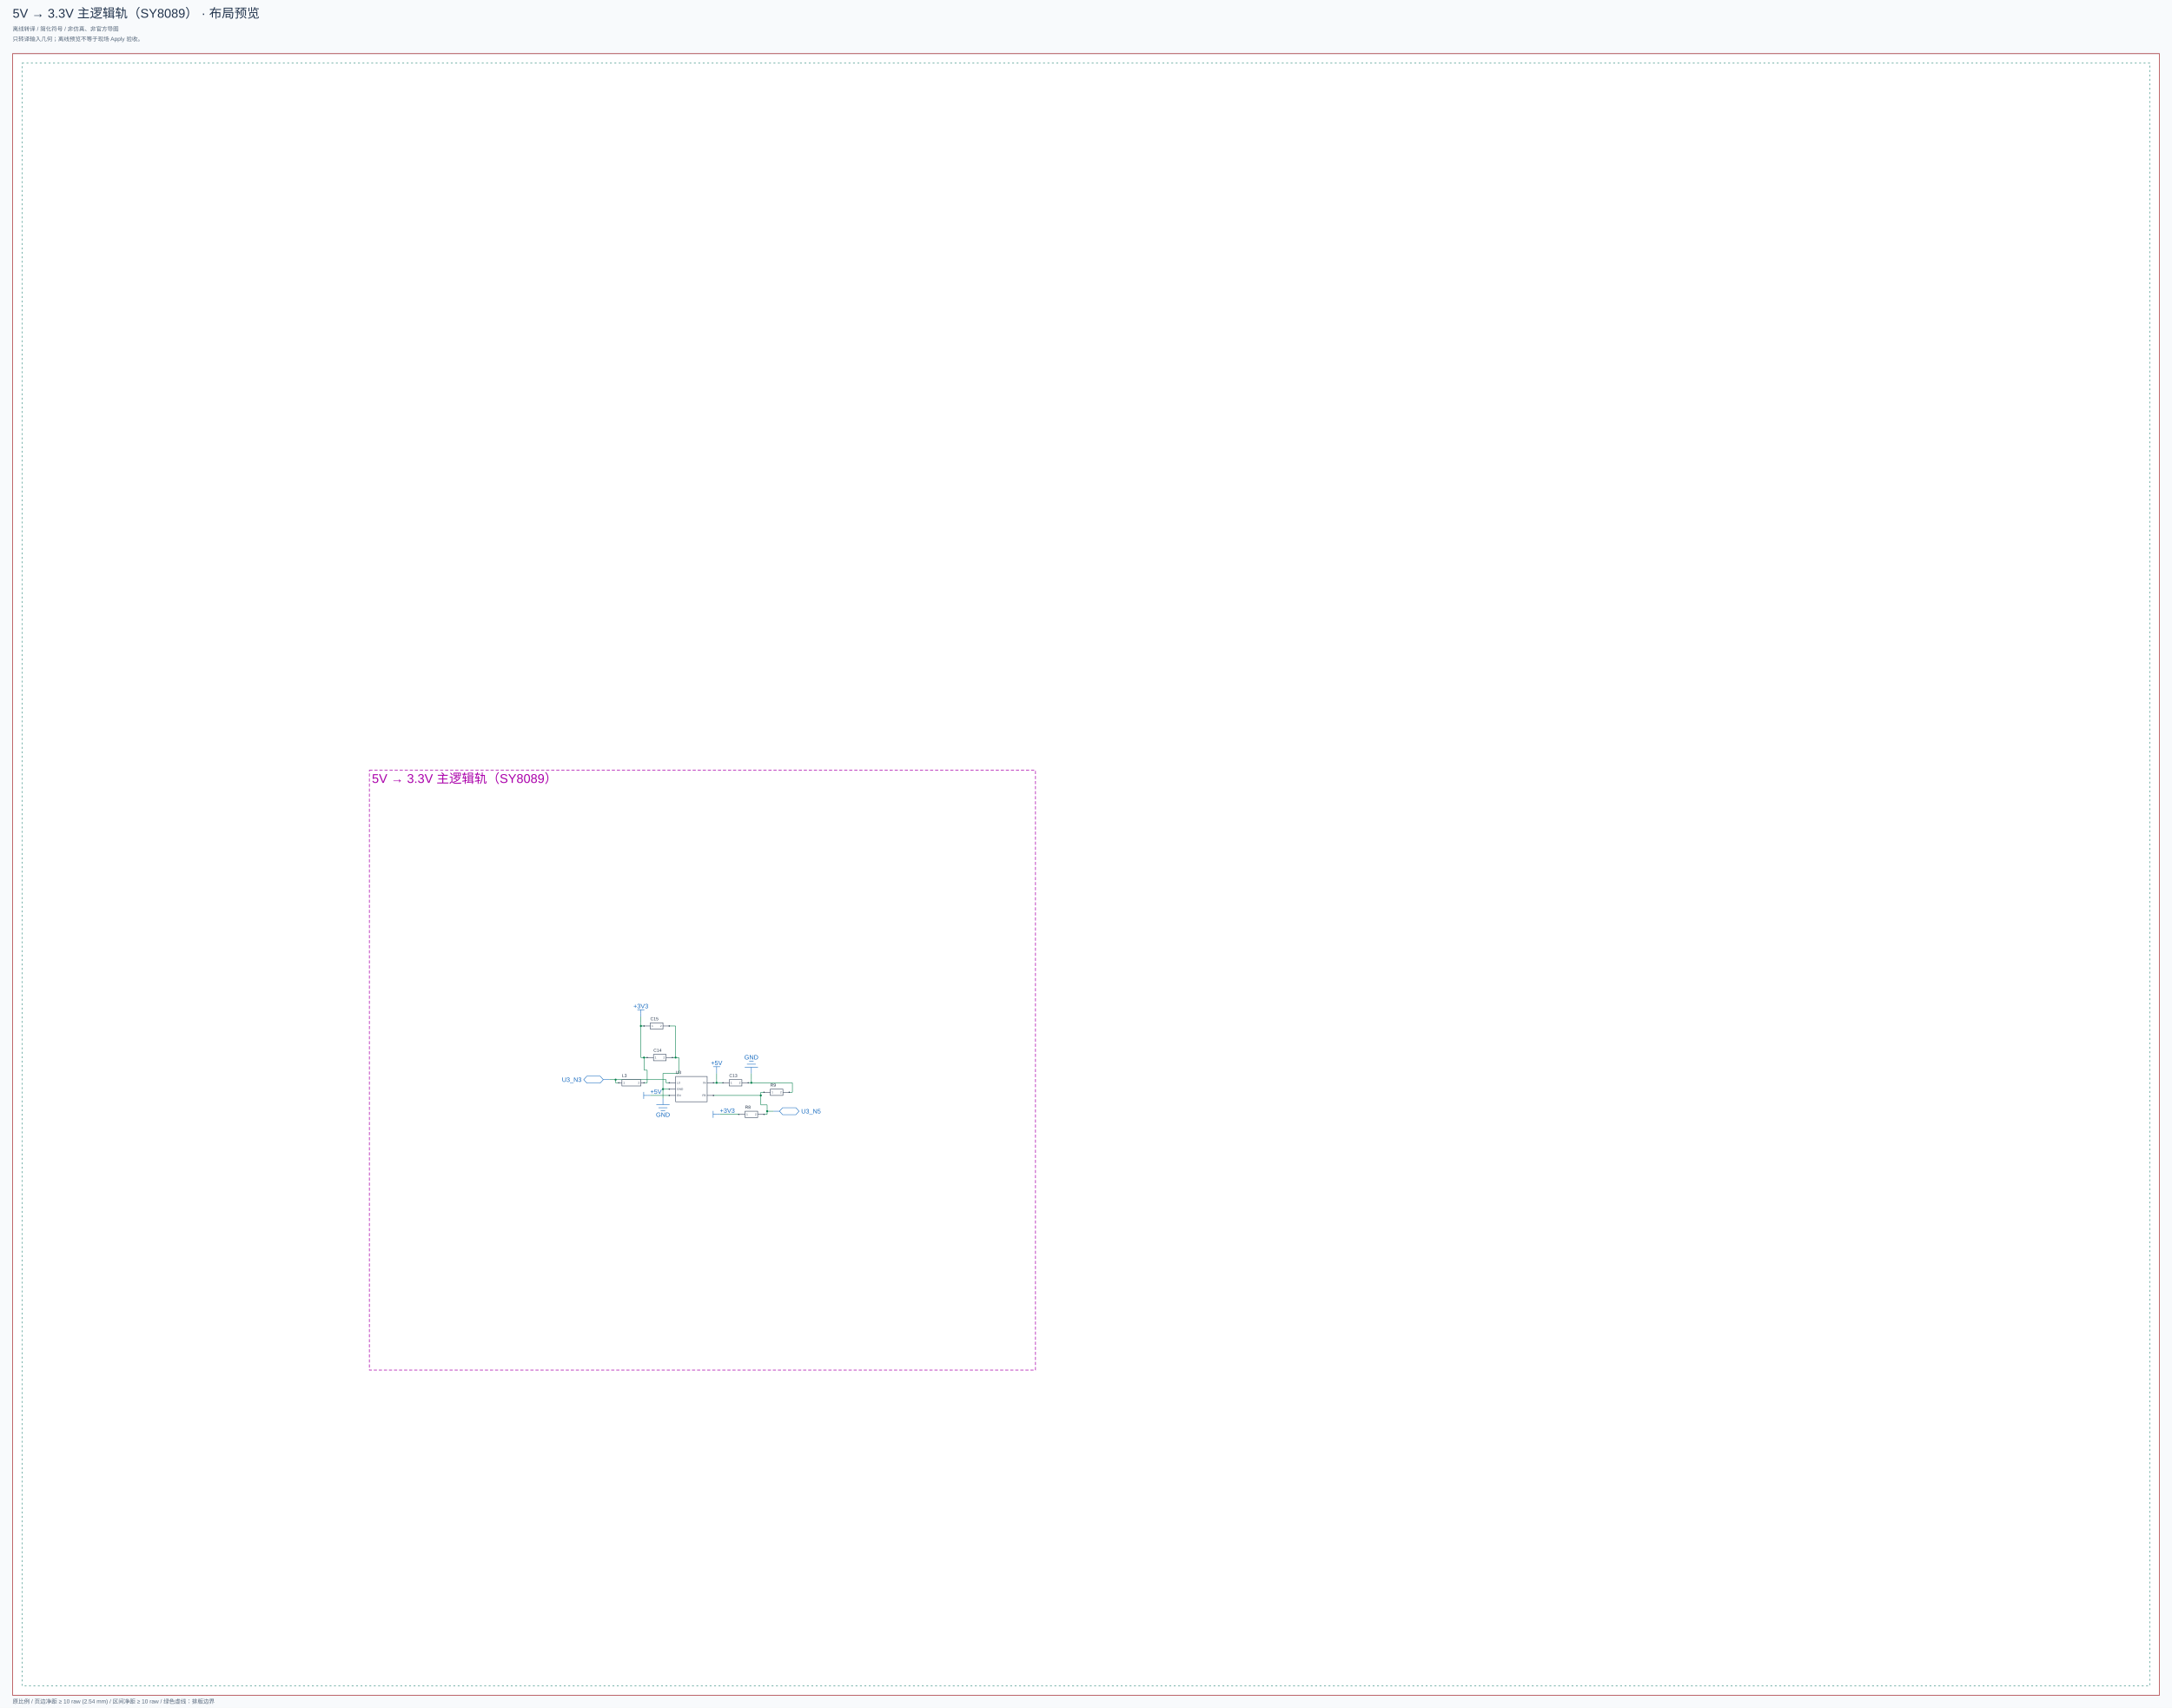
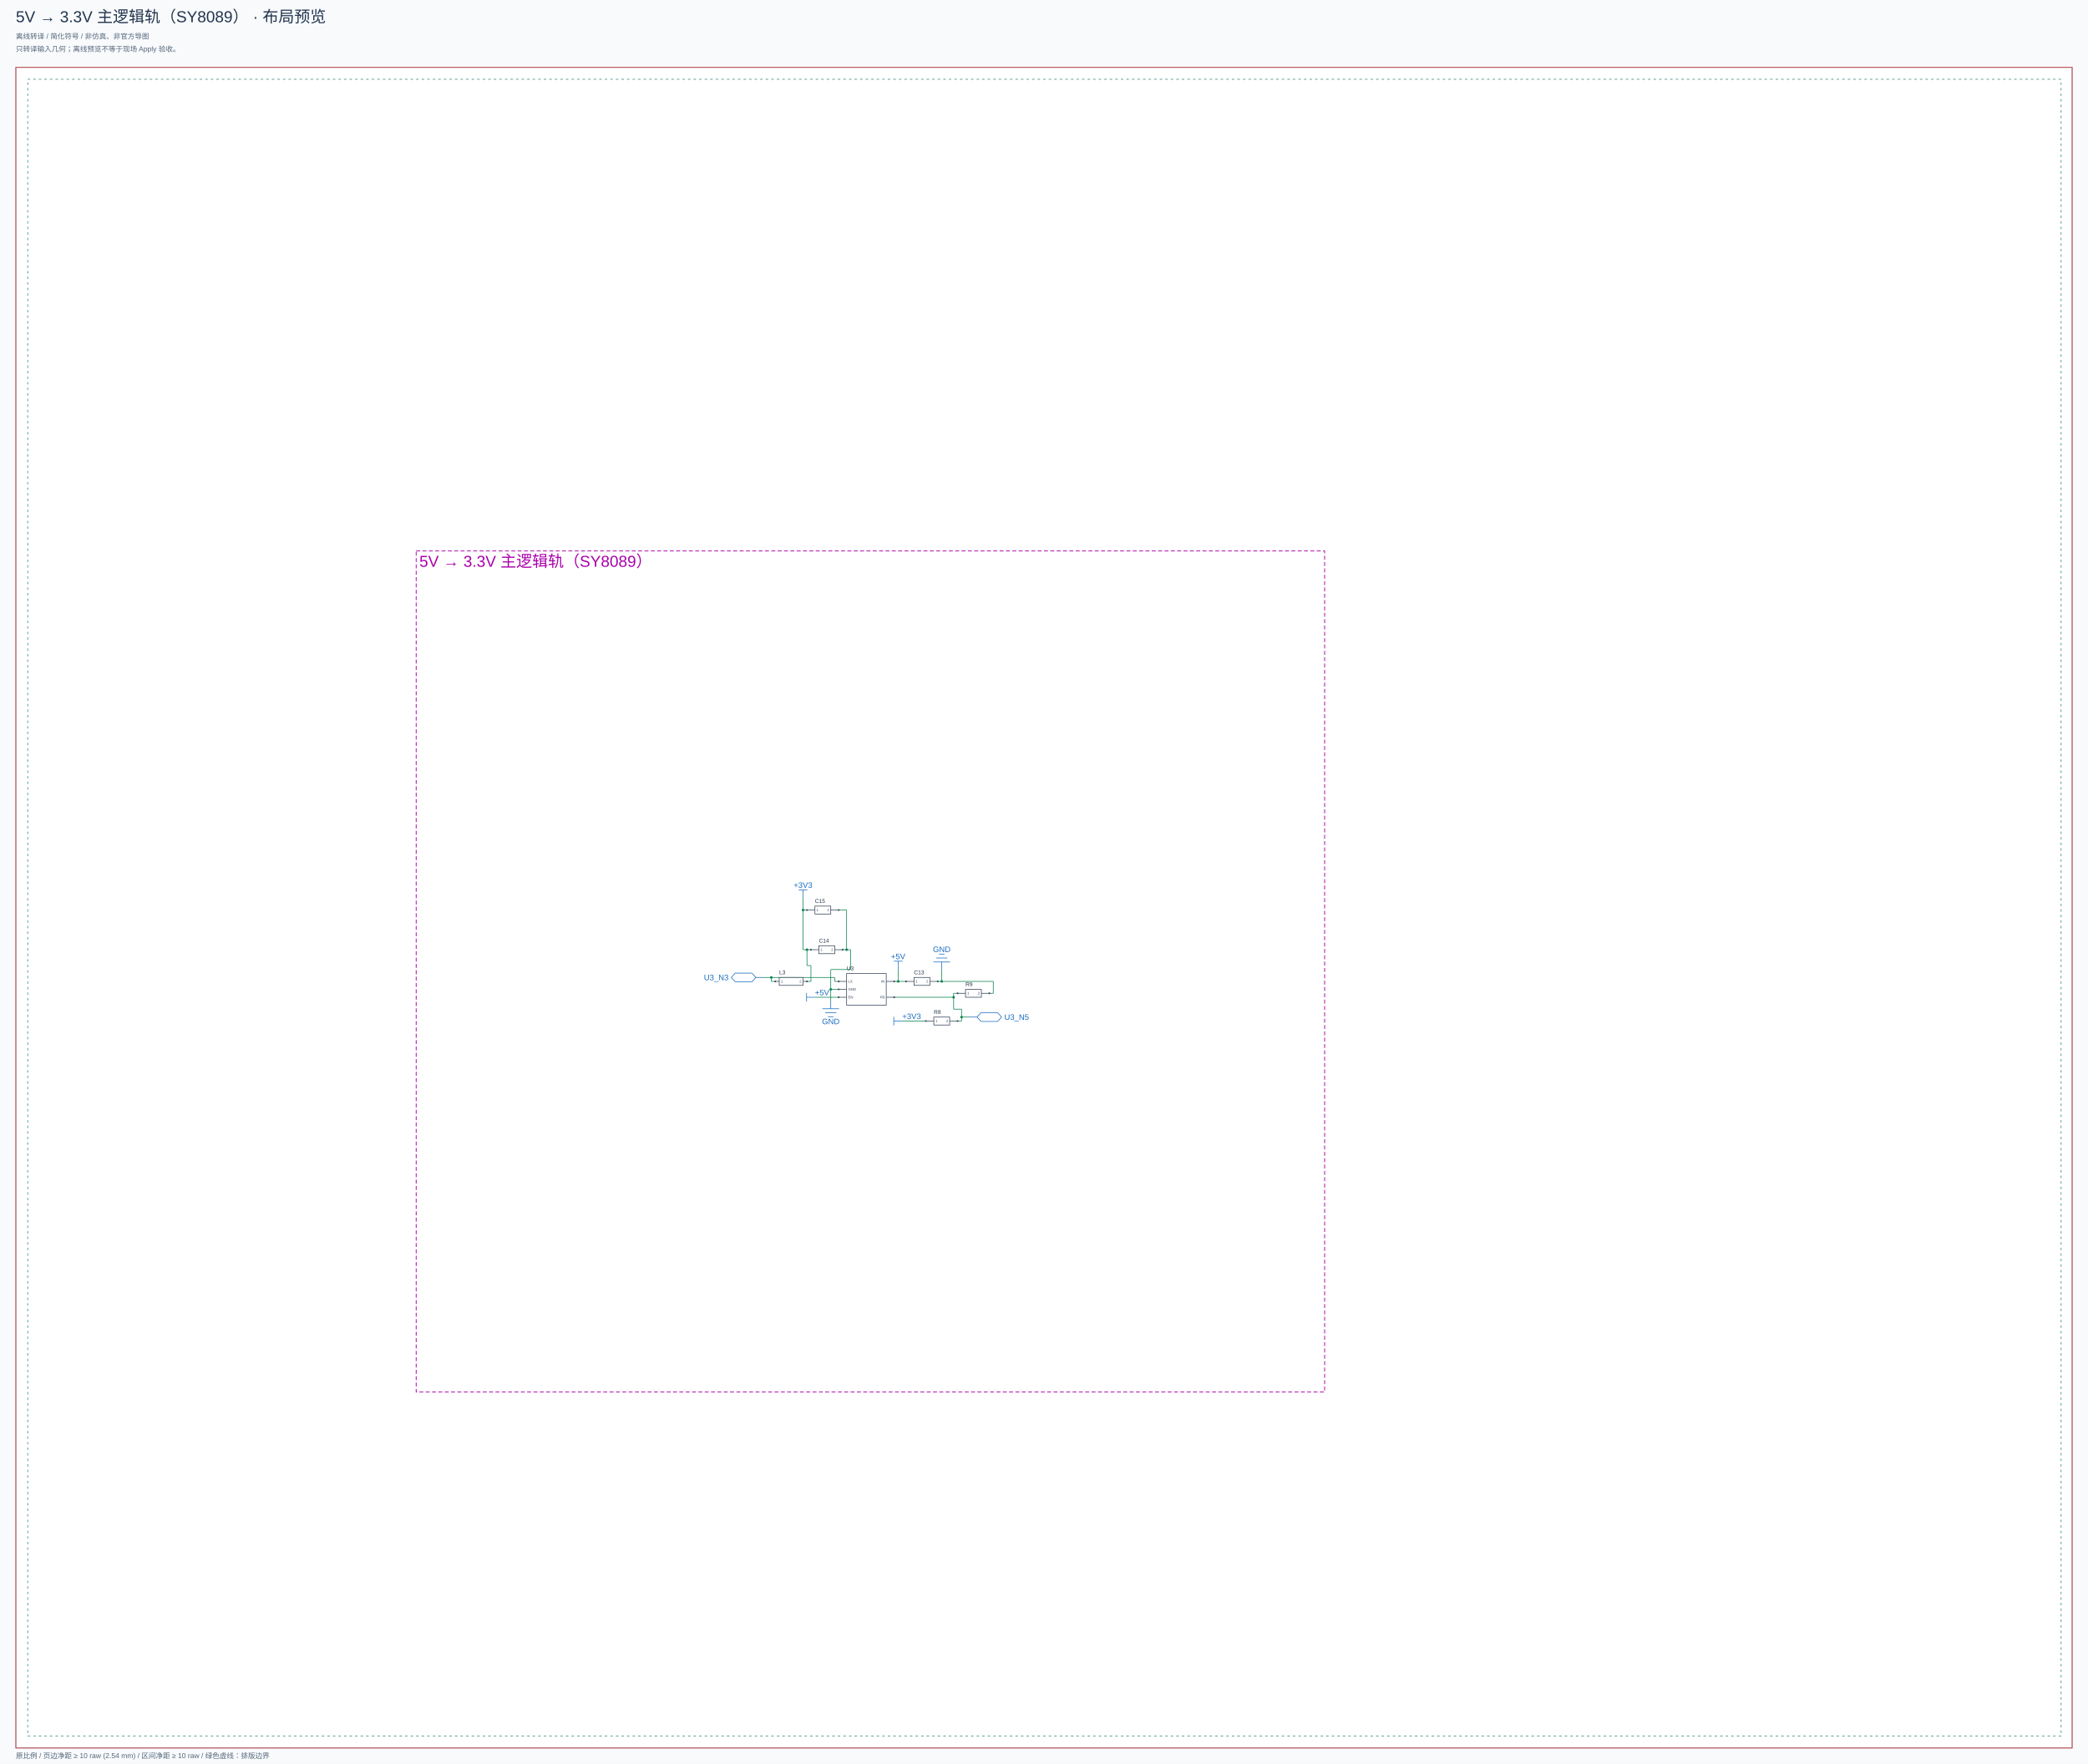
- <svg xmlns="http://www.w3.org/2000/svg" width="6880" height="5410" viewBox="0 0 3440 2705">
+ <svg xmlns="http://www.w3.org/2000/svg" width="5268" height="4450" viewBox="0 0 2634 2225">
  <rect width="100%" height="100%" fill="#f8fafc" />
  <g font-family="Arial,PingFang SC,sans-serif">
    <text x="20" y="28" font-size="20" fill="#22344d" text-anchor="start">5V → 3.3V 主逻辑轨（SY8089） · 布局预览</text>
    <text x="20" y="49" font-size="9" fill="#546579" text-anchor="start">离线转译 / 简化符号 / 非仿真、非官方导图</text>
    <text x="20" y="65" font-size="9" fill="#546579" text-anchor="start">只转译输入几何；离线预览不等于现场 Apply 验收。</text>
-     <rect x="20" y="85" width="3400" height="2600" fill="white" stroke="#94a3b8" stroke-dasharray="" />
-     <rect x="20" y="85" width="3400" height="2600" fill="none" stroke="#c74747" stroke-dasharray="" />
-     <rect x="35" y="100" width="3370" height="2570" fill="none" stroke="#4a998e" stroke-dasharray="3 4" />
-     <text x="20" y="2698" font-size="9" fill="#546579" text-anchor="start">原比例 / 页边净距 ≥ 10 raw (2.54 mm) / 区间净距 ≥ 10 raw / 绿色虚线：排版边界</text>
-     <rect x="585" y="1220" width="1055" height="950" fill="white" stroke="#aa00aa" stroke-dasharray="5 3" />
-     <text x="589" y="1240" font-size="20" fill="#aa00aa" text-anchor="start">5V → 3.3V 主逻辑轨（SY8089）</text>
-     <path d="M1075 1675 L1075 1700" fill="none" stroke="#07814d" stroke-width="0.8" />
-     <path d="M1075 1700 L1050 1700" fill="none" stroke="#07814d" stroke-width="0.8" />
-     <path d="M1060 1625 L1070 1625" fill="none" stroke="#07814d" stroke-width="0.8" />
-     <path d="M1070 1625 L1070 1675" fill="none" stroke="#07814d" stroke-width="0.8" />
-     <path d="M1065 1675 L1070 1675" fill="none" stroke="#07814d" stroke-width="0.8" />
-     <path d="M1070 1675 L1075 1675" fill="none" stroke="#07814d" stroke-width="0.8" />
-     <path d="M1250 1730 L1255 1730" fill="none" stroke="#07814d" stroke-width="0.8" />
-     <path d="M1255 1730 L1255 1715" fill="none" stroke="#07814d" stroke-width="0.8" />
-     <path d="M1020 1675 L1020 1695" fill="none" stroke="#07814d" stroke-width="0.8" />
-     <path d="M1020 1695 L1025 1695" fill="none" stroke="#07814d" stroke-width="0.8" />
-     <path d="M1025 1695 L1025 1715" fill="none" stroke="#07814d" stroke-width="0.8" />
-     <path d="M1025 1715 L1020 1715" fill="none" stroke="#07814d" stroke-width="0.8" />
-     <path d="M1015 1675 L1020 1675" fill="none" stroke="#07814d" stroke-width="0.8" />
-     <path d="M1020 1675 L1025 1675" fill="none" stroke="#07814d" stroke-width="0.8" />
-     <path d="M1210 1730 L1205 1730" fill="none" stroke="#07814d" stroke-width="0.8" />
-     <path d="M1205 1730 L1205 1735" fill="none" stroke="#07814d" stroke-width="0.8" />
-     <path d="M1205 1735 L1205 1750" fill="none" stroke="#07814d" stroke-width="0.8" />
-     <path d="M1205 1750 L1215 1750" fill="none" stroke="#07814d" stroke-width="0.8" />
-     <path d="M1130 1735 L1205 1735" fill="none" stroke="#07814d" stroke-width="0.8" />
-     <path d="M975 1710 L1055 1710" fill="none" stroke="#07814d" stroke-width="0.8" />
-     <path d="M1055 1710 L1055 1715" fill="none" stroke="#07814d" stroke-width="0.8" />
-     <path d="M1055 1715 L1060 1715" fill="none" stroke="#07814d" stroke-width="0.8" />
-     <path d="M1050 1725 L1060 1725" fill="none" stroke="#07814d" stroke-width="0.8" />
-     <path d="M1050 1730 L1050 1725" fill="none" stroke="#07814d" stroke-width="0.8" />
-     <path d="M1050 1725 L1050 1700" fill="none" stroke="#07814d" stroke-width="0.8" />
-     <path d="M1185 1715 L1190 1715" fill="none" stroke="#07814d" stroke-width="0.8" />
-     <path d="M1190 1715 L1255 1715" fill="none" stroke="#07814d" stroke-width="0.8" />
-     <path d="M1190 1715 L1190 1710" fill="none" stroke="#07814d" stroke-width="0.8" />
-     <path d="M1130 1715 L1135 1715" fill="none" stroke="#07814d" stroke-width="0.8" />
-     <path d="M1135 1715 L1145 1715" fill="none" stroke="#07814d" stroke-width="0.8" />
-     <path d="M1135 1715 L1135 1710" fill="none" stroke="#07814d" stroke-width="0.8" />
-     <path d="M1015 1625 L1020 1625" fill="none" stroke="#07814d" stroke-width="0.8" />
-     <path d="M1015 1675 L1015 1625" fill="none" stroke="#07814d" stroke-width="0.8" />
-     <path d="M1015 1625 L1015 1620" fill="none" stroke="#07814d" stroke-width="0.8" />
-     <path d="M1210 1765 L1215 1765" fill="none" stroke="#07814d" stroke-width="0.8" />
-     <path d="M1215 1765 L1215 1750" fill="none" stroke="#07814d" stroke-width="0.8" />
-     <path d="M975 1715 L980 1715" fill="none" stroke="#07814d" stroke-width="0.8" />
-     <path d="M975 1715 L975 1710" fill="none" stroke="#07814d" stroke-width="0.8" />
-     <rect x="1070" y="1705" width="50" height="40" fill="white" stroke="#34445b" stroke-width="0.8" />
-     <text x="1070" y="1701" font-size="7" fill="#24344a" text-anchor="start">U3</text>
-     <text x="1070" y="1754" font-size="5" fill="#546579" text-anchor="start" />
-     <path d="M1070 1735 L1060 1735" fill="none" stroke="#34445b" stroke-width="0.8" />
-     <text x="1072" y="1736.5" font-size="4.5" fill="#34445b" text-anchor="start">EN</text>
-     <circle cx="1060" cy="1735" r="1.1" fill="#34445b" />
-     <path d="M1120 1735 L1130 1735" fill="none" stroke="#34445b" stroke-width="0.8" />
-     <text x="1118" y="1736.5" font-size="4.5" fill="#34445b" text-anchor="end">FB</text>
-     <circle cx="1130" cy="1735" r="1.1" fill="#34445b" />
-     <path d="M1070 1725 L1060 1725" fill="none" stroke="#34445b" stroke-width="0.8" />
-     <text x="1072" y="1726.5" font-size="4.5" fill="#34445b" text-anchor="start">GND</text>
-     <circle cx="1060" cy="1725" r="1.1" fill="#34445b" />
-     <path d="M1120 1715 L1130 1715" fill="none" stroke="#34445b" stroke-width="0.8" />
-     <text x="1118" y="1716.5" font-size="4.5" fill="#34445b" text-anchor="end">IN</text>
-     <circle cx="1130" cy="1715" r="1.1" fill="#34445b" />
-     <path d="M1070 1715 L1060 1715" fill="none" stroke="#34445b" stroke-width="0.8" />
-     <text x="1072" y="1716.5" font-size="4.5" fill="#34445b" text-anchor="start">LX</text>
-     <circle cx="1060" cy="1715" r="1.1" fill="#34445b" />
-     <rect x="1155" y="1710" width="20" height="10" fill="white" stroke="#34445b" stroke-width="0.8" />
-     <text x="1155" y="1706" font-size="7" fill="#24344a" text-anchor="start">C13</text>
-     <text x="1155" y="1729" font-size="5" fill="#546579" text-anchor="start" />
-     <path d="M1155 1715 L1145 1715" fill="none" stroke="#34445b" stroke-width="0.8" />
-     <text x="1157" y="1716.5" font-size="4.5" fill="#34445b" text-anchor="start">1</text>
-     <circle cx="1145" cy="1715" r="1.1" fill="#34445b" />
-     <path d="M1175 1715 L1185 1715" fill="none" stroke="#34445b" stroke-width="0.8" />
-     <text x="1173" y="1716.5" font-size="4.5" fill="#34445b" text-anchor="end">2</text>
-     <circle cx="1185" cy="1715" r="1.1" fill="#34445b" />
-     <rect x="985" y="1710" width="30" height="10" fill="white" stroke="#34445b" stroke-width="0.8" />
-     <text x="985" y="1706" font-size="7" fill="#24344a" text-anchor="start">L3</text>
-     <text x="985" y="1729" font-size="5" fill="#546579" text-anchor="start" />
-     <path d="M985 1715 L980 1715" fill="none" stroke="#34445b" stroke-width="0.8" />
-     <text x="987" y="1716.5" font-size="4.5" fill="#34445b" text-anchor="start">1</text>
-     <circle cx="980" cy="1715" r="1.1" fill="#34445b" />
-     <path d="M1015 1715 L1020 1715" fill="none" stroke="#34445b" stroke-width="0.8" />
-     <text x="1013" y="1716.5" font-size="4.5" fill="#34445b" text-anchor="end">2</text>
-     <circle cx="1020" cy="1715" r="1.1" fill="#34445b" />
-     <rect x="1035" y="1670" width="20" height="10" fill="white" stroke="#34445b" stroke-width="0.8" />
-     <text x="1035" y="1666" font-size="7" fill="#24344a" text-anchor="start">C14</text>
-     <text x="1035" y="1689" font-size="5" fill="#546579" text-anchor="start" />
-     <path d="M1035 1675 L1025 1675" fill="none" stroke="#34445b" stroke-width="0.8" />
-     <text x="1037" y="1676.5" font-size="4.5" fill="#34445b" text-anchor="start">1</text>
-     <circle cx="1025" cy="1675" r="1.1" fill="#34445b" />
-     <path d="M1055 1675 L1065 1675" fill="none" stroke="#34445b" stroke-width="0.8" />
-     <text x="1053" y="1676.5" font-size="4.5" fill="#34445b" text-anchor="end">2</text>
-     <circle cx="1065" cy="1675" r="1.1" fill="#34445b" />
-     <rect x="1030" y="1620" width="20" height="10" fill="white" stroke="#34445b" stroke-width="0.8" />
-     <text x="1030" y="1616" font-size="7" fill="#24344a" text-anchor="start">C15</text>
-     <text x="1030" y="1639" font-size="5" fill="#546579" text-anchor="start" />
-     <path d="M1030 1625 L1020 1625" fill="none" stroke="#34445b" stroke-width="0.8" />
-     <text x="1032" y="1626.5" font-size="4.5" fill="#34445b" text-anchor="start">1</text>
-     <circle cx="1020" cy="1625" r="1.1" fill="#34445b" />
-     <path d="M1050 1625 L1060 1625" fill="none" stroke="#34445b" stroke-width="0.8" />
-     <text x="1048" y="1626.5" font-size="4.5" fill="#34445b" text-anchor="end">2</text>
-     <circle cx="1060" cy="1625" r="1.1" fill="#34445b" />
-     <rect x="1180" y="1760" width="20" height="10" fill="white" stroke="#34445b" stroke-width="0.8" />
-     <text x="1180" y="1756" font-size="7" fill="#24344a" text-anchor="start">R8</text>
-     <text x="1180" y="1779" font-size="5" fill="#546579" text-anchor="start" />
-     <path d="M1180 1765 L1170 1765" fill="none" stroke="#34445b" stroke-width="0.8" />
-     <text x="1182" y="1766.5" font-size="4.5" fill="#34445b" text-anchor="start">1</text>
-     <circle cx="1170" cy="1765" r="1.1" fill="#34445b" />
-     <path d="M1200 1765 L1210 1765" fill="none" stroke="#34445b" stroke-width="0.8" />
-     <text x="1198" y="1766.5" font-size="4.5" fill="#34445b" text-anchor="end">2</text>
-     <circle cx="1210" cy="1765" r="1.1" fill="#34445b" />
-     <rect x="1220" y="1725" width="20" height="10" fill="white" stroke="#34445b" stroke-width="0.8" />
-     <text x="1220" y="1721" font-size="7" fill="#24344a" text-anchor="start">R9</text>
-     <text x="1220" y="1744" font-size="5" fill="#546579" text-anchor="start" />
-     <path d="M1220 1730 L1210 1730" fill="none" stroke="#34445b" stroke-width="0.8" />
-     <text x="1222" y="1731.5" font-size="4.5" fill="#34445b" text-anchor="start">1</text>
-     <circle cx="1210" cy="1730" r="1.1" fill="#34445b" />
-     <path d="M1240 1730 L1250 1730" fill="none" stroke="#34445b" stroke-width="0.8" />
-     <text x="1238" y="1731.5" font-size="4.5" fill="#34445b" text-anchor="end">2</text>
-     <circle cx="1250" cy="1730" r="1.1" fill="#34445b" />
-     <path d="M1050 1730 L1050 1740" fill="none" stroke="#07814d" stroke-width="0.8" />
-     <path d="M1050 1740 L1050 1749.5" fill="none" stroke="#176bc0" stroke-width="0.8" />
-     <path d="M1039.5 1749.5 L1060.5 1749.5" fill="none" stroke="#176bc0" stroke-width="0.8" />
-     <path d="M1043 1754.5 L1057 1754.5" fill="none" stroke="#176bc0" stroke-width="0.8" />
-     <path d="M1046.5 1759.5 L1053.5 1759.5" fill="none" stroke="#176bc0" stroke-width="0.8" />
-     <text class="marker-name" transform="translate(1050 1765.5) rotate(0)" y="3.5" text-anchor="middle" font-size="10" textLength="16" lengthAdjust="spacingAndGlyphs" fill="#176bc0">GND</text>
-     <path d="M1190 1710 L1190 1700" fill="none" stroke="#07814d" stroke-width="0.8" />
-     <path d="M1190 1700 L1190 1690.5" fill="none" stroke="#176bc0" stroke-width="0.8" />
-     <path d="M1200.5 1690.5 L1179.5 1690.5" fill="none" stroke="#176bc0" stroke-width="0.8" />
-     <path d="M1197 1685.5 L1183 1685.5" fill="none" stroke="#176bc0" stroke-width="0.8" />
-     <path d="M1193.5 1680.5 L1186.5 1680.5" fill="none" stroke="#176bc0" stroke-width="0.8" />
-     <text class="marker-name" transform="translate(1190 1674.5) rotate(0)" y="3.5" text-anchor="middle" font-size="10" textLength="16" lengthAdjust="spacingAndGlyphs" fill="#176bc0">GND</text>
-     <path d="M1060 1735 L1030 1735" fill="none" stroke="#07814d" stroke-width="0.8" />
-     <path d="M1030 1735 L1025.5 1735" fill="none" stroke="#176bc0" stroke-width="0.8" />
-     <path d="M1025.5 1735 L1019.5 1735" fill="none" stroke="#176bc0" stroke-width="0.8" />
-     <path d="M1019.5 1729.5 L1019.5 1740.5" fill="none" stroke="#176bc0" stroke-width="0.8" />
-     <text class="marker-name" transform="translate(1039 1729) rotate(0)" y="3.5" text-anchor="middle" font-size="10" textLength="16" lengthAdjust="spacingAndGlyphs" fill="#176bc0">+5V</text>
-     <path d="M1135 1710 L1135 1700" fill="none" stroke="#07814d" stroke-width="0.8" />
-     <path d="M1135 1700 L1135 1695.5" fill="none" stroke="#176bc0" stroke-width="0.8" />
-     <path d="M1135 1695.5 L1135 1689.5" fill="none" stroke="#176bc0" stroke-width="0.8" />
-     <path d="M1140.5 1689.5 L1129.5 1689.5" fill="none" stroke="#176bc0" stroke-width="0.8" />
-     <text class="marker-name" transform="translate(1135 1683.5) rotate(0)" y="3.5" text-anchor="middle" font-size="10" textLength="16" lengthAdjust="spacingAndGlyphs" fill="#176bc0">+5V</text>
-     <path d="M1015 1620 L1015 1610" fill="none" stroke="#07814d" stroke-width="0.8" />
-     <path d="M1015 1610 L1015 1605.5" fill="none" stroke="#176bc0" stroke-width="0.8" />
-     <path d="M1015 1605.5 L1015 1599.5" fill="none" stroke="#176bc0" stroke-width="0.8" />
-     <path d="M1020.5 1599.5 L1009.5 1599.5" fill="none" stroke="#176bc0" stroke-width="0.8" />
-     <text class="marker-name" transform="translate(1015 1593.5) rotate(0)" y="3.5" text-anchor="middle" font-size="10" textLength="22" lengthAdjust="spacingAndGlyphs" fill="#176bc0">+3V3</text>
-     <path d="M1170 1765 L1140 1765" fill="none" stroke="#07814d" stroke-width="0.8" />
-     <path d="M1140 1765 L1135.5 1765" fill="none" stroke="#176bc0" stroke-width="0.8" />
-     <path d="M1135.5 1765 L1129.5 1765" fill="none" stroke="#176bc0" stroke-width="0.8" />
-     <path d="M1129.5 1759.5 L1129.5 1770.5" fill="none" stroke="#176bc0" stroke-width="0.8" />
-     <text class="marker-name" transform="translate(1152 1759) rotate(0)" y="3.5" text-anchor="middle" font-size="10" textLength="22" lengthAdjust="spacingAndGlyphs" fill="#176bc0">+3V3</text>
-     <path d="M1215 1760 L1225 1760" fill="none" stroke="#07814d" stroke-width="0.8" />
-     <path d="M1225 1760 L1234.5 1760" fill="none" stroke="#176bc0" stroke-width="0.8" />
-     <polygon class="net-port" points="1234.5,1760 1239.5,1754.5 1260.5,1754.5 1265.5,1760 1260.5,1765.5 1239.5,1765.5 " fill="none" stroke="#176bc0" stroke-width="0.8" />
-     <text class="marker-name" transform="translate(1284.5 1760) rotate(0)" y="3.5" text-anchor="middle" font-size="10" textLength="36" lengthAdjust="spacingAndGlyphs" fill="#176bc0">U3_N5</text>
-     <path d="M975 1710 L965 1710" fill="none" stroke="#07814d" stroke-width="0.8" />
-     <path d="M965 1710 L955.5 1710" fill="none" stroke="#176bc0" stroke-width="0.8" />
-     <polygon class="net-port" points="955.5,1710 950.5,1715.5 929.5,1715.5 924.5,1710 929.5,1704.5 950.5,1704.5 " fill="none" stroke="#176bc0" stroke-width="0.8" />
-     <text class="marker-name" transform="translate(905.5 1710) rotate(0)" y="3.5" text-anchor="middle" font-size="10" textLength="36" lengthAdjust="spacingAndGlyphs" fill="#176bc0">U3_N3</text>
-     <circle class="junction" cx="975" cy="1710" r="1.6" fill="#07814d" />
-     <circle class="junction" cx="1015" cy="1625" r="1.6" fill="#07814d" />
-     <circle class="junction" cx="1020" cy="1675" r="1.6" fill="#07814d" />
-     <circle class="junction" cx="1050" cy="1725" r="1.6" fill="#07814d" />
-     <circle class="junction" cx="1070" cy="1675" r="1.6" fill="#07814d" />
-     <circle class="junction" cx="1135" cy="1715" r="1.6" fill="#07814d" />
-     <circle class="junction" cx="1190" cy="1715" r="1.6" fill="#07814d" />
-     <circle class="junction" cx="1205" cy="1735" r="1.6" fill="#07814d" />
-     <circle class="junction" cx="1215" cy="1760" r="1.6" fill="#07814d" />
+     <rect x="20" y="85" width="2594" height="2120" fill="white" stroke="#94a3b8" stroke-dasharray="" />
+     <rect x="20" y="85" width="2594" height="2120" fill="none" stroke="#c74747" stroke-dasharray="" />
+     <rect x="35" y="100" width="2565" height="2090" fill="none" stroke="#4a998e" stroke-dasharray="3 4" />
+     <text x="20" y="2218" font-size="9" fill="#546579" text-anchor="start">原比例 / 页边净距 ≥ 10 raw (2.54 mm) / 区间净距 ≥ 10 raw / 绿色虚线：排版边界</text>
+     <rect x="525" y="695" width="1146" height="1061" fill="white" stroke="#aa00aa" stroke-dasharray="5 3" />
+     <text x="529" y="715" font-size="20" fill="#aa00aa" text-anchor="start">5V → 3.3V 主逻辑轨（SY8089）</text>
+     <path d="M1073 1198 L1073 1223" fill="none" stroke="#07814d" stroke-width="0.8" />
+     <path d="M1073 1223 L1048 1223" fill="none" stroke="#07814d" stroke-width="0.8" />
+     <path d="M1058 1148 L1068 1148" fill="none" stroke="#07814d" stroke-width="0.8" />
+     <path d="M1068 1148 L1068 1198" fill="none" stroke="#07814d" stroke-width="0.8" />
+     <path d="M1063 1198 L1068 1198" fill="none" stroke="#07814d" stroke-width="0.8" />
+     <path d="M1068 1198 L1073 1198" fill="none" stroke="#07814d" stroke-width="0.8" />
+     <path d="M1248 1253 L1253 1253" fill="none" stroke="#07814d" stroke-width="0.8" />
+     <path d="M1253 1253 L1253 1238" fill="none" stroke="#07814d" stroke-width="0.8" />
+     <path d="M1018 1198 L1018 1218" fill="none" stroke="#07814d" stroke-width="0.8" />
+     <path d="M1018 1218 L1023 1218" fill="none" stroke="#07814d" stroke-width="0.8" />
+     <path d="M1023 1218 L1023 1238" fill="none" stroke="#07814d" stroke-width="0.8" />
+     <path d="M1023 1238 L1018 1238" fill="none" stroke="#07814d" stroke-width="0.8" />
+     <path d="M1013 1198 L1018 1198" fill="none" stroke="#07814d" stroke-width="0.8" />
+     <path d="M1018 1198 L1023 1198" fill="none" stroke="#07814d" stroke-width="0.8" />
+     <path d="M1208 1253 L1203 1253" fill="none" stroke="#07814d" stroke-width="0.8" />
+     <path d="M1203 1253 L1203 1258" fill="none" stroke="#07814d" stroke-width="0.8" />
+     <path d="M1203 1258 L1203 1273" fill="none" stroke="#07814d" stroke-width="0.8" />
+     <path d="M1203 1273 L1213 1273" fill="none" stroke="#07814d" stroke-width="0.8" />
+     <path d="M1128 1258 L1203 1258" fill="none" stroke="#07814d" stroke-width="0.8" />
+     <path d="M973 1233 L1053 1233" fill="none" stroke="#07814d" stroke-width="0.8" />
+     <path d="M1053 1233 L1053 1238" fill="none" stroke="#07814d" stroke-width="0.8" />
+     <path d="M1053 1238 L1058 1238" fill="none" stroke="#07814d" stroke-width="0.8" />
+     <path d="M1048 1248 L1058 1248" fill="none" stroke="#07814d" stroke-width="0.8" />
+     <path d="M1048 1253 L1048 1248" fill="none" stroke="#07814d" stroke-width="0.8" />
+     <path d="M1048 1248 L1048 1223" fill="none" stroke="#07814d" stroke-width="0.8" />
+     <path d="M1183 1238 L1188 1238" fill="none" stroke="#07814d" stroke-width="0.8" />
+     <path d="M1188 1238 L1253 1238" fill="none" stroke="#07814d" stroke-width="0.8" />
+     <path d="M1188 1238 L1188 1233" fill="none" stroke="#07814d" stroke-width="0.8" />
+     <path d="M1128 1238 L1133 1238" fill="none" stroke="#07814d" stroke-width="0.8" />
+     <path d="M1133 1238 L1143 1238" fill="none" stroke="#07814d" stroke-width="0.8" />
+     <path d="M1133 1238 L1133 1233" fill="none" stroke="#07814d" stroke-width="0.8" />
+     <path d="M1013 1148 L1018 1148" fill="none" stroke="#07814d" stroke-width="0.8" />
+     <path d="M1013 1198 L1013 1148" fill="none" stroke="#07814d" stroke-width="0.8" />
+     <path d="M1013 1148 L1013 1143" fill="none" stroke="#07814d" stroke-width="0.8" />
+     <path d="M1208 1288 L1213 1288" fill="none" stroke="#07814d" stroke-width="0.8" />
+     <path d="M1213 1288 L1213 1273" fill="none" stroke="#07814d" stroke-width="0.8" />
+     <path d="M973 1238 L978 1238" fill="none" stroke="#07814d" stroke-width="0.8" />
+     <path d="M973 1238 L973 1233" fill="none" stroke="#07814d" stroke-width="0.8" />
+     <rect x="1068" y="1228" width="50" height="40" fill="white" stroke="#34445b" stroke-width="0.8" />
+     <text x="1068" y="1224" font-size="7" fill="#24344a" text-anchor="start">U3</text>
+     <text x="1068" y="1277" font-size="5" fill="#546579" text-anchor="start" />
+     <path d="M1068 1258 L1058 1258" fill="none" stroke="#34445b" stroke-width="0.8" />
+     <text x="1070" y="1259.5" font-size="4.5" fill="#34445b" text-anchor="start">EN</text>
+     <circle cx="1058" cy="1258" r="1.1" fill="#34445b" />
+     <path d="M1118 1258 L1128 1258" fill="none" stroke="#34445b" stroke-width="0.8" />
+     <text x="1116" y="1259.5" font-size="4.5" fill="#34445b" text-anchor="end">FB</text>
+     <circle cx="1128" cy="1258" r="1.1" fill="#34445b" />
+     <path d="M1068 1248 L1058 1248" fill="none" stroke="#34445b" stroke-width="0.8" />
+     <text x="1070" y="1249.5" font-size="4.5" fill="#34445b" text-anchor="start">GND</text>
+     <circle cx="1058" cy="1248" r="1.1" fill="#34445b" />
+     <path d="M1118 1238 L1128 1238" fill="none" stroke="#34445b" stroke-width="0.8" />
+     <text x="1116" y="1239.5" font-size="4.5" fill="#34445b" text-anchor="end">IN</text>
+     <circle cx="1128" cy="1238" r="1.1" fill="#34445b" />
+     <path d="M1068 1238 L1058 1238" fill="none" stroke="#34445b" stroke-width="0.8" />
+     <text x="1070" y="1239.5" font-size="4.5" fill="#34445b" text-anchor="start">LX</text>
+     <circle cx="1058" cy="1238" r="1.1" fill="#34445b" />
+     <rect x="1153" y="1233" width="20" height="10" fill="white" stroke="#34445b" stroke-width="0.8" />
+     <text x="1153" y="1229" font-size="7" fill="#24344a" text-anchor="start">C13</text>
+     <text x="1153" y="1252" font-size="5" fill="#546579" text-anchor="start" />
+     <path d="M1153 1238 L1143 1238" fill="none" stroke="#34445b" stroke-width="0.8" />
+     <text x="1155" y="1239.5" font-size="4.5" fill="#34445b" text-anchor="start">1</text>
+     <circle cx="1143" cy="1238" r="1.1" fill="#34445b" />
+     <path d="M1173 1238 L1183 1238" fill="none" stroke="#34445b" stroke-width="0.8" />
+     <text x="1171" y="1239.5" font-size="4.5" fill="#34445b" text-anchor="end">2</text>
+     <circle cx="1183" cy="1238" r="1.1" fill="#34445b" />
+     <rect x="983" y="1233" width="30" height="10" fill="white" stroke="#34445b" stroke-width="0.8" />
+     <text x="983" y="1229" font-size="7" fill="#24344a" text-anchor="start">L3</text>
+     <text x="983" y="1252" font-size="5" fill="#546579" text-anchor="start" />
+     <path d="M983 1238 L978 1238" fill="none" stroke="#34445b" stroke-width="0.8" />
+     <text x="985" y="1239.5" font-size="4.5" fill="#34445b" text-anchor="start">1</text>
+     <circle cx="978" cy="1238" r="1.1" fill="#34445b" />
+     <path d="M1013 1238 L1018 1238" fill="none" stroke="#34445b" stroke-width="0.8" />
+     <text x="1011" y="1239.5" font-size="4.5" fill="#34445b" text-anchor="end">2</text>
+     <circle cx="1018" cy="1238" r="1.1" fill="#34445b" />
+     <rect x="1033" y="1193" width="20" height="10" fill="white" stroke="#34445b" stroke-width="0.8" />
+     <text x="1033" y="1189" font-size="7" fill="#24344a" text-anchor="start">C14</text>
+     <text x="1033" y="1212" font-size="5" fill="#546579" text-anchor="start" />
+     <path d="M1033 1198 L1023 1198" fill="none" stroke="#34445b" stroke-width="0.8" />
+     <text x="1035" y="1199.5" font-size="4.5" fill="#34445b" text-anchor="start">1</text>
+     <circle cx="1023" cy="1198" r="1.1" fill="#34445b" />
+     <path d="M1053 1198 L1063 1198" fill="none" stroke="#34445b" stroke-width="0.8" />
+     <text x="1051" y="1199.5" font-size="4.5" fill="#34445b" text-anchor="end">2</text>
+     <circle cx="1063" cy="1198" r="1.1" fill="#34445b" />
+     <rect x="1028" y="1143" width="20" height="10" fill="white" stroke="#34445b" stroke-width="0.8" />
+     <text x="1028" y="1139" font-size="7" fill="#24344a" text-anchor="start">C15</text>
+     <text x="1028" y="1162" font-size="5" fill="#546579" text-anchor="start" />
+     <path d="M1028 1148 L1018 1148" fill="none" stroke="#34445b" stroke-width="0.8" />
+     <text x="1030" y="1149.5" font-size="4.5" fill="#34445b" text-anchor="start">1</text>
+     <circle cx="1018" cy="1148" r="1.1" fill="#34445b" />
+     <path d="M1048 1148 L1058 1148" fill="none" stroke="#34445b" stroke-width="0.8" />
+     <text x="1046" y="1149.5" font-size="4.5" fill="#34445b" text-anchor="end">2</text>
+     <circle cx="1058" cy="1148" r="1.1" fill="#34445b" />
+     <rect x="1178" y="1283" width="20" height="10" fill="white" stroke="#34445b" stroke-width="0.8" />
+     <text x="1178" y="1279" font-size="7" fill="#24344a" text-anchor="start">R8</text>
+     <text x="1178" y="1302" font-size="5" fill="#546579" text-anchor="start" />
+     <path d="M1178 1288 L1168 1288" fill="none" stroke="#34445b" stroke-width="0.8" />
+     <text x="1180" y="1289.5" font-size="4.5" fill="#34445b" text-anchor="start">1</text>
+     <circle cx="1168" cy="1288" r="1.1" fill="#34445b" />
+     <path d="M1198 1288 L1208 1288" fill="none" stroke="#34445b" stroke-width="0.8" />
+     <text x="1196" y="1289.5" font-size="4.5" fill="#34445b" text-anchor="end">2</text>
+     <circle cx="1208" cy="1288" r="1.1" fill="#34445b" />
+     <rect x="1218" y="1248" width="20" height="10" fill="white" stroke="#34445b" stroke-width="0.8" />
+     <text x="1218" y="1244" font-size="7" fill="#24344a" text-anchor="start">R9</text>
+     <text x="1218" y="1267" font-size="5" fill="#546579" text-anchor="start" />
+     <path d="M1218 1253 L1208 1253" fill="none" stroke="#34445b" stroke-width="0.8" />
+     <text x="1220" y="1254.5" font-size="4.5" fill="#34445b" text-anchor="start">1</text>
+     <circle cx="1208" cy="1253" r="1.1" fill="#34445b" />
+     <path d="M1238 1253 L1248 1253" fill="none" stroke="#34445b" stroke-width="0.8" />
+     <text x="1236" y="1254.5" font-size="4.5" fill="#34445b" text-anchor="end">2</text>
+     <circle cx="1248" cy="1253" r="1.1" fill="#34445b" />
+     <path d="M1048 1253 L1048 1263" fill="none" stroke="#07814d" stroke-width="0.8" />
+     <path d="M1048 1263 L1048 1272.5" fill="none" stroke="#176bc0" stroke-width="0.8" />
+     <path d="M1037.5 1272.5 L1058.5 1272.5" fill="none" stroke="#176bc0" stroke-width="0.8" />
+     <path d="M1041 1277.5 L1055 1277.5" fill="none" stroke="#176bc0" stroke-width="0.8" />
+     <path d="M1044.5 1282.5 L1051.5 1282.5" fill="none" stroke="#176bc0" stroke-width="0.8" />
+     <text class="marker-name" transform="translate(1048 1288.5) rotate(0)" y="3.5" text-anchor="middle" font-size="10" textLength="16" lengthAdjust="spacingAndGlyphs" fill="#176bc0">GND</text>
+     <path d="M1188 1233 L1188 1223" fill="none" stroke="#07814d" stroke-width="0.8" />
+     <path d="M1188 1223 L1188 1213.5" fill="none" stroke="#176bc0" stroke-width="0.8" />
+     <path d="M1198.5 1213.5 L1177.5 1213.5" fill="none" stroke="#176bc0" stroke-width="0.8" />
+     <path d="M1195 1208.5 L1181 1208.5" fill="none" stroke="#176bc0" stroke-width="0.8" />
+     <path d="M1191.5 1203.5 L1184.5 1203.5" fill="none" stroke="#176bc0" stroke-width="0.8" />
+     <text class="marker-name" transform="translate(1188 1197.5) rotate(0)" y="3.5" text-anchor="middle" font-size="10" textLength="16" lengthAdjust="spacingAndGlyphs" fill="#176bc0">GND</text>
+     <path d="M1058 1258 L1028 1258" fill="none" stroke="#07814d" stroke-width="0.8" />
+     <path d="M1028 1258 L1023.5 1258" fill="none" stroke="#176bc0" stroke-width="0.8" />
+     <path d="M1023.5 1258 L1017.5 1258" fill="none" stroke="#176bc0" stroke-width="0.8" />
+     <path d="M1017.5 1252.5 L1017.5 1263.5" fill="none" stroke="#176bc0" stroke-width="0.8" />
+     <text class="marker-name" transform="translate(1037 1252) rotate(0)" y="3.5" text-anchor="middle" font-size="10" textLength="16" lengthAdjust="spacingAndGlyphs" fill="#176bc0">+5V</text>
+     <path d="M1133 1233 L1133 1223" fill="none" stroke="#07814d" stroke-width="0.8" />
+     <path d="M1133 1223 L1133 1218.5" fill="none" stroke="#176bc0" stroke-width="0.8" />
+     <path d="M1133 1218.5 L1133 1212.5" fill="none" stroke="#176bc0" stroke-width="0.8" />
+     <path d="M1138.5 1212.5 L1127.5 1212.5" fill="none" stroke="#176bc0" stroke-width="0.8" />
+     <text class="marker-name" transform="translate(1133 1206.5) rotate(0)" y="3.5" text-anchor="middle" font-size="10" textLength="16" lengthAdjust="spacingAndGlyphs" fill="#176bc0">+5V</text>
+     <path d="M1013 1143 L1013 1133" fill="none" stroke="#07814d" stroke-width="0.8" />
+     <path d="M1013 1133 L1013 1128.5" fill="none" stroke="#176bc0" stroke-width="0.8" />
+     <path d="M1013 1128.5 L1013 1122.5" fill="none" stroke="#176bc0" stroke-width="0.8" />
+     <path d="M1018.5 1122.5 L1007.5 1122.5" fill="none" stroke="#176bc0" stroke-width="0.8" />
+     <text class="marker-name" transform="translate(1013 1116.5) rotate(0)" y="3.5" text-anchor="middle" font-size="10" textLength="22" lengthAdjust="spacingAndGlyphs" fill="#176bc0">+3V3</text>
+     <path d="M1168 1288 L1138 1288" fill="none" stroke="#07814d" stroke-width="0.8" />
+     <path d="M1138 1288 L1133.5 1288" fill="none" stroke="#176bc0" stroke-width="0.8" />
+     <path d="M1133.5 1288 L1127.5 1288" fill="none" stroke="#176bc0" stroke-width="0.8" />
+     <path d="M1127.5 1282.5 L1127.5 1293.5" fill="none" stroke="#176bc0" stroke-width="0.8" />
+     <text class="marker-name" transform="translate(1150 1282) rotate(0)" y="3.5" text-anchor="middle" font-size="10" textLength="22" lengthAdjust="spacingAndGlyphs" fill="#176bc0">+3V3</text>
+     <path d="M1213 1283 L1223 1283" fill="none" stroke="#07814d" stroke-width="0.8" />
+     <path d="M1223 1283 L1232.5 1283" fill="none" stroke="#176bc0" stroke-width="0.8" />
+     <polygon class="net-port" points="1232.5,1283 1237.5,1277.5 1258.5,1277.5 1263.5,1283 1258.5,1288.5 1237.5,1288.5 " fill="none" stroke="#176bc0" stroke-width="0.8" />
+     <text class="marker-name" transform="translate(1282.5 1283) rotate(0)" y="3.5" text-anchor="middle" font-size="10" textLength="36" lengthAdjust="spacingAndGlyphs" fill="#176bc0">U3_N5</text>
+     <path d="M973 1233 L963 1233" fill="none" stroke="#07814d" stroke-width="0.8" />
+     <path d="M963 1233 L953.5 1233" fill="none" stroke="#176bc0" stroke-width="0.8" />
+     <polygon class="net-port" points="953.5,1233 948.5,1238.5 927.5,1238.5 922.5,1233 927.5,1227.5 948.5,1227.5 " fill="none" stroke="#176bc0" stroke-width="0.8" />
+     <text class="marker-name" transform="translate(903.5 1233) rotate(0)" y="3.5" text-anchor="middle" font-size="10" textLength="36" lengthAdjust="spacingAndGlyphs" fill="#176bc0">U3_N3</text>
+     <circle class="junction" cx="973" cy="1233" r="1.6" fill="#07814d" />
+     <circle class="junction" cx="1013" cy="1148" r="1.6" fill="#07814d" />
+     <circle class="junction" cx="1018" cy="1198" r="1.6" fill="#07814d" />
+     <circle class="junction" cx="1048" cy="1248" r="1.6" fill="#07814d" />
+     <circle class="junction" cx="1068" cy="1198" r="1.6" fill="#07814d" />
+     <circle class="junction" cx="1133" cy="1238" r="1.6" fill="#07814d" />
+     <circle class="junction" cx="1188" cy="1238" r="1.6" fill="#07814d" />
+     <circle class="junction" cx="1203" cy="1258" r="1.6" fill="#07814d" />
+     <circle class="junction" cx="1213" cy="1283" r="1.6" fill="#07814d" />
  </g>
</svg>
